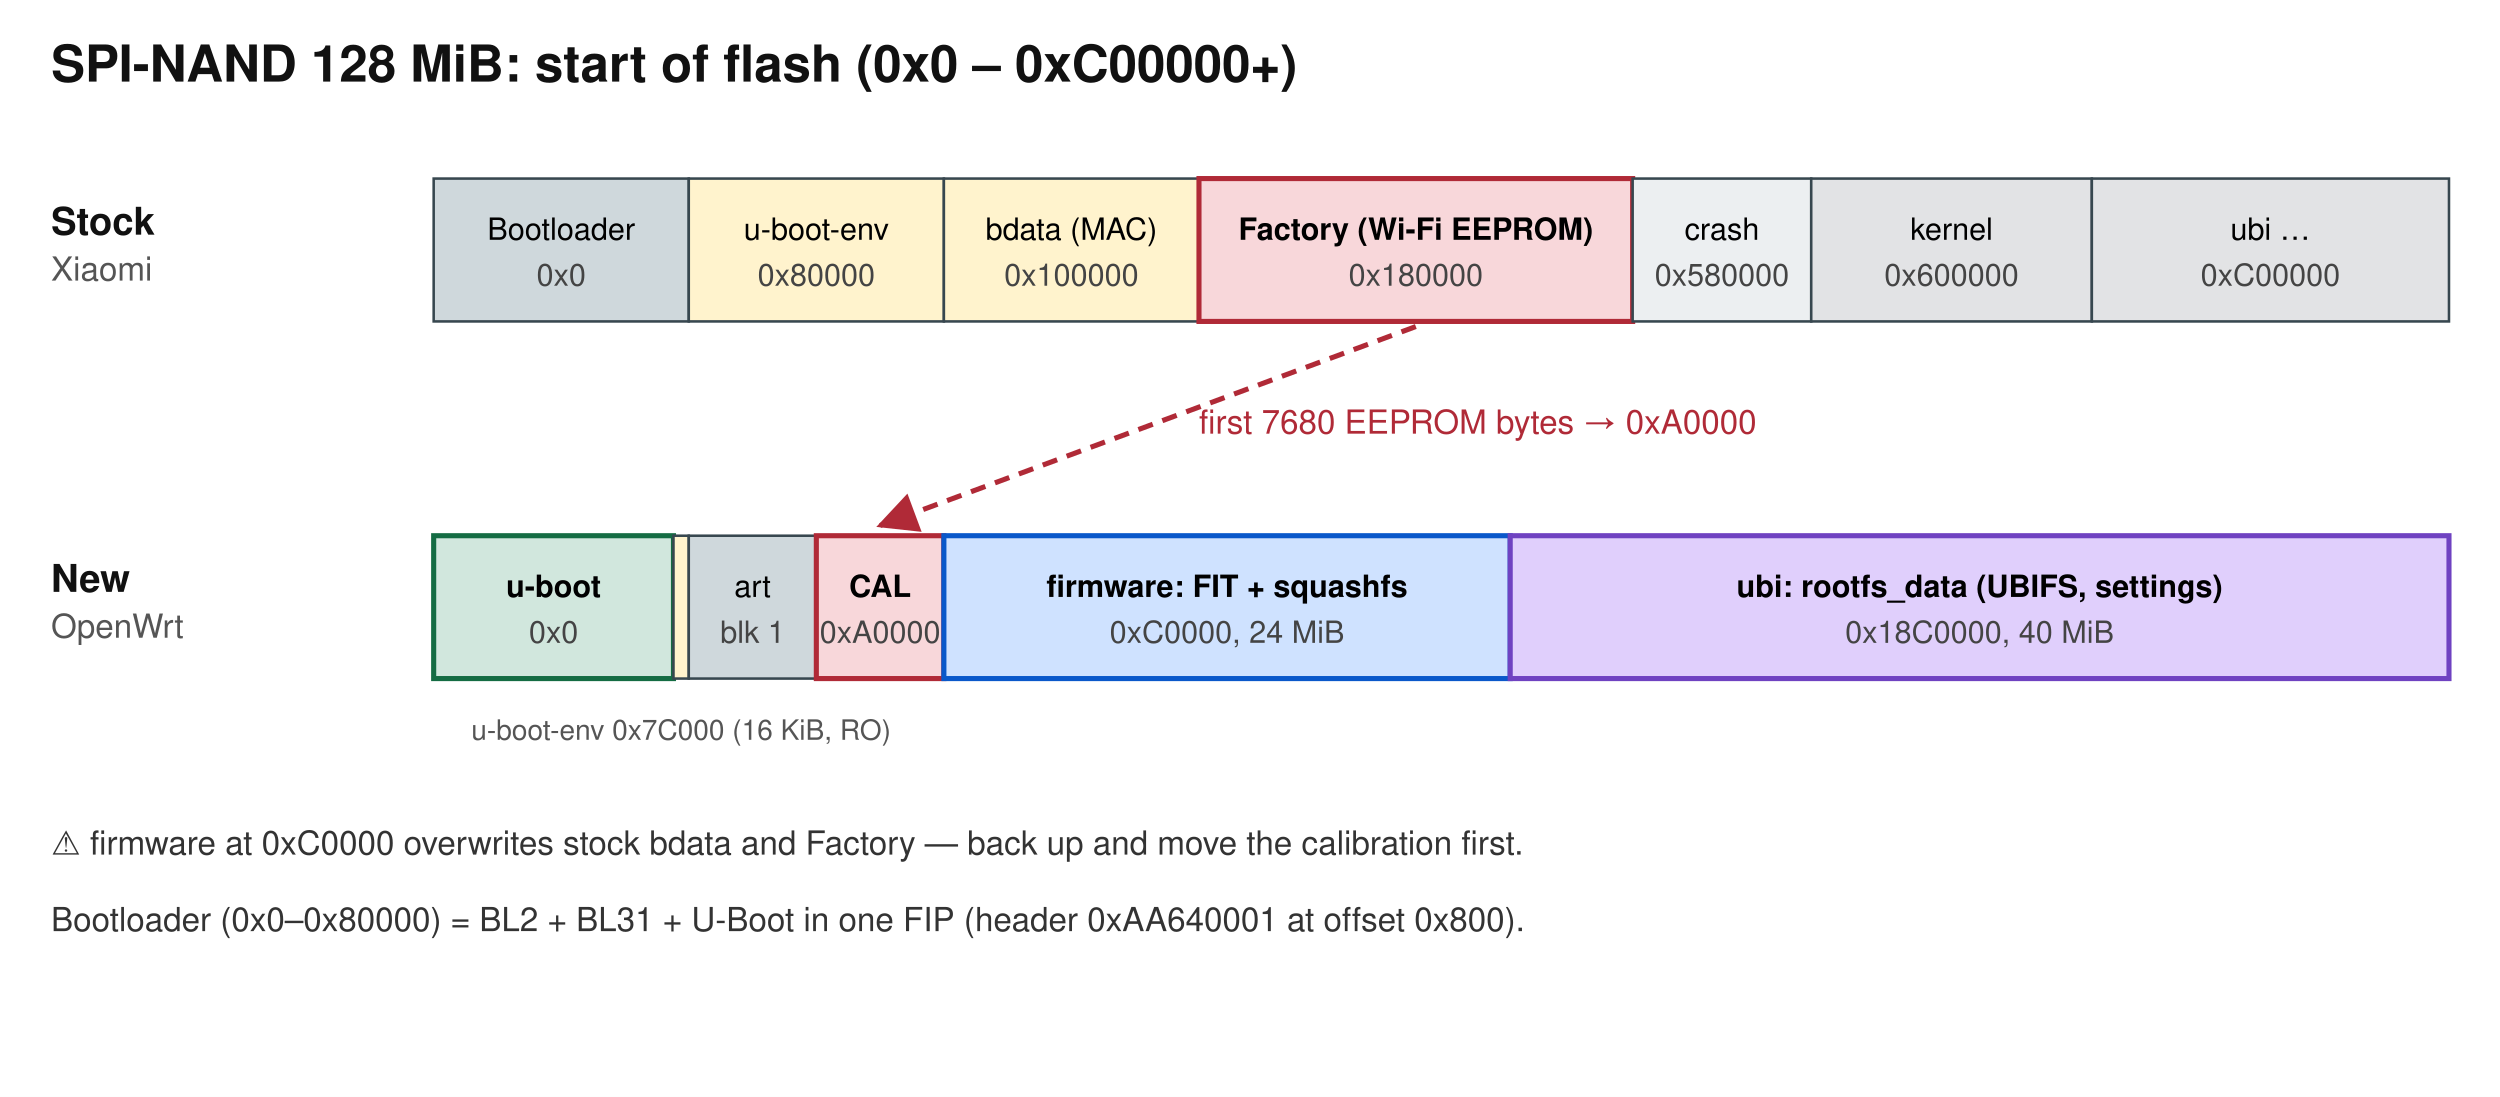
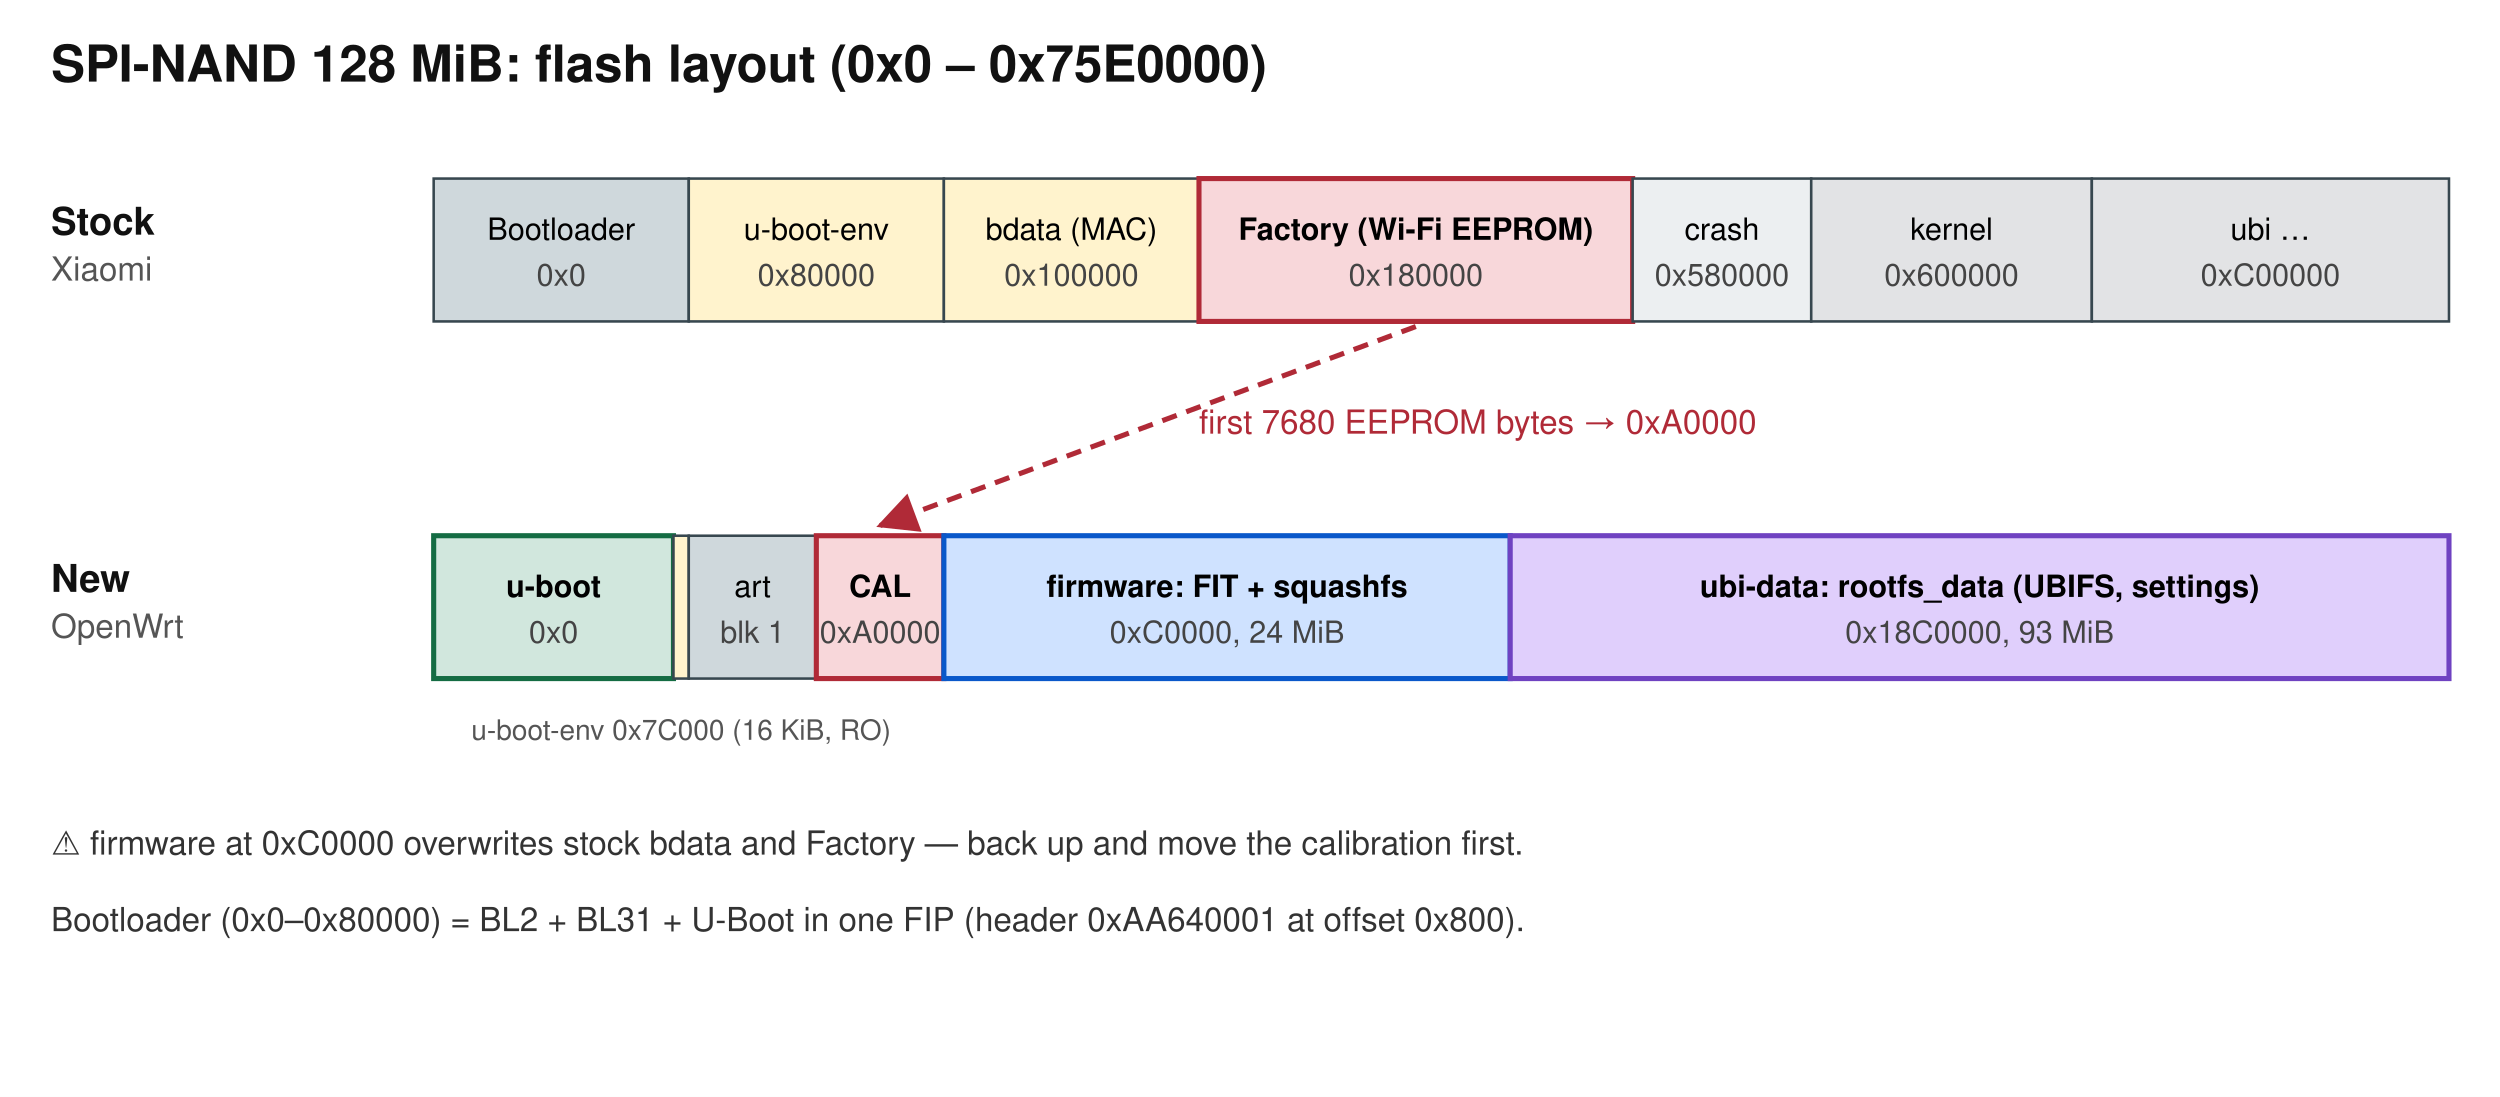
<svg xmlns="http://www.w3.org/2000/svg" width="980" height="430" viewBox="0 0 980 430" font-family="Helvetica, Arial, sans-serif">
  <rect width="980" height="430" fill="#ffffff" />
-   <text x="20" y="32" font-size="20" font-weight="bold" fill="#111">SPI-NAND 128 MiB: start of flash (0x0 – 0xC00000+)</text>
+   <text x="20" y="32" font-size="20" font-weight="bold" fill="#111">SPI-NAND 128 MiB: flash layout (0x0 – 0x75E0000)</text>
  <text x="20" y="92" font-size="15" font-weight="bold" fill="#111">Stock</text>
  <text x="20" y="110" font-size="13" fill="#555">Xiaomi</text>
  <g font-size="12" text-anchor="middle">
    <rect x="170" y="70" width="100" height="56" fill="#cfd8dc" stroke="#37474f" />
    <text x="220" y="94">Bootloader</text>
    <text x="220" y="112" fill="#444">0x0</text>
    <rect x="270" y="70" width="100" height="56" fill="#fff3cd" stroke="#37474f" />
    <text x="320" y="94">u-boot-env</text>
    <text x="320" y="112" fill="#444">0x80000</text>
    <rect x="370" y="70" width="100" height="56" fill="#fff3cd" stroke="#37474f" />
    <text x="420" y="94">bdata (MAC)</text>
    <text x="420" y="112" fill="#444">0x100000</text>
    <rect x="470" y="70" width="170" height="56" fill="#f8d7da" stroke="#b02a37" stroke-width="2" />
    <text x="555" y="94" font-weight="bold">Factory (Wi-Fi EEPROM)</text>
    <text x="555" y="112" fill="#444">0x180000</text>
    <rect x="640" y="70" width="70" height="56" fill="#eceff1" stroke="#37474f" />
    <text x="675" y="94">crash</text>
    <text x="675" y="112" fill="#444">0x580000</text>
    <rect x="710" y="70" width="110" height="56" fill="#e2e3e5" stroke="#37474f" />
    <text x="765" y="94">kernel</text>
    <text x="765" y="112" fill="#444">0x600000</text>
    <rect x="820" y="70" width="140" height="56" fill="#e2e3e5" stroke="#37474f" />
    <text x="890" y="94">ubi …</text>
    <text x="890" y="112" fill="#444">0xC00000</text>
  </g>
  <text x="20" y="232" font-size="15" font-weight="bold" fill="#111">New</text>
  <text x="20" y="250" font-size="13" fill="#555">OpenWrt</text>
  <g font-size="12" text-anchor="middle">
    <rect x="170" y="210" width="94" height="56" fill="#d1e7dd" stroke="#146c43" stroke-width="2" />
    <text x="217" y="234" font-weight="bold">u-boot</text>
    <text x="217" y="252" fill="#444">0x0</text>
    <rect x="264" y="210" width="6" height="56" fill="#fff3cd" stroke="#37474f" />
    <rect x="270" y="210" width="50" height="56" fill="#cfd8dc" stroke="#37474f" />
    <text x="295" y="234">art</text>
    <text x="295" y="252" fill="#444">blk 1</text>
    <rect x="320" y="210" width="50" height="56" fill="#f8d7da" stroke="#b02a37" stroke-width="2" />
    <text x="345" y="234" font-weight="bold">CAL</text>
    <text x="345" y="252" fill="#444">0xA0000</text>
    <rect x="370" y="210" width="222" height="56" fill="#cfe2ff" stroke="#0a58ca" stroke-width="2" />
    <text x="481" y="234" font-weight="bold">firmware: FIT + squashfs</text>
    <text x="481" y="252" fill="#444">0xC0000, 24 MiB</text>
    <rect x="592" y="210" width="368" height="56" fill="#e0cffc" stroke="#6f42c1" stroke-width="2" />
-     <text x="776" y="234" font-weight="bold">ubi: rootfs_data (UBIFS, settings)</text>
-     <text x="776" y="252" fill="#444">0x18C0000, 40 MiB</text>
+     <text x="776" y="234" font-weight="bold">ubi-data: rootfs_data (UBIFS, settings)</text>
+     <text x="776" y="252" fill="#444">0x18C0000, 93 MiB</text>
  </g>
  <text x="267" y="290" font-size="11" fill="#555" text-anchor="middle">u-boot-env 0x7C000 (16 KiB, RO)</text>
  <g font-size="13" fill="#111">
    <line x1="555" y1="128" x2="345" y2="206" stroke="#b02a37" stroke-width="2" stroke-dasharray="6 4" marker-end="url(#a)" />
    <text x="470" y="170" fill="#b02a37">first 7680 EEPROM bytes → 0xA0000</text>
  </g>
  <defs>
    <marker id="a" viewBox="0 0 10 10" refX="9" refY="5" markerWidth="8" markerHeight="8" orient="auto">
      <path d="M0,0 L10,5 L0,10 z" fill="#b02a37" />
    </marker>
  </defs>
  <g font-size="13" fill="#333">
    <text x="20" y="335">⚠ firmware at 0xC0000 overwrites stock bdata and Factory — back up and move the calibration first.</text>
    <text x="20" y="365">Bootloader (0x0–0x80000) = BL2 + BL31 + U-Boot in one FIP (header 0xAA640001 at offset 0x800).</text>
  </g>
</svg>
